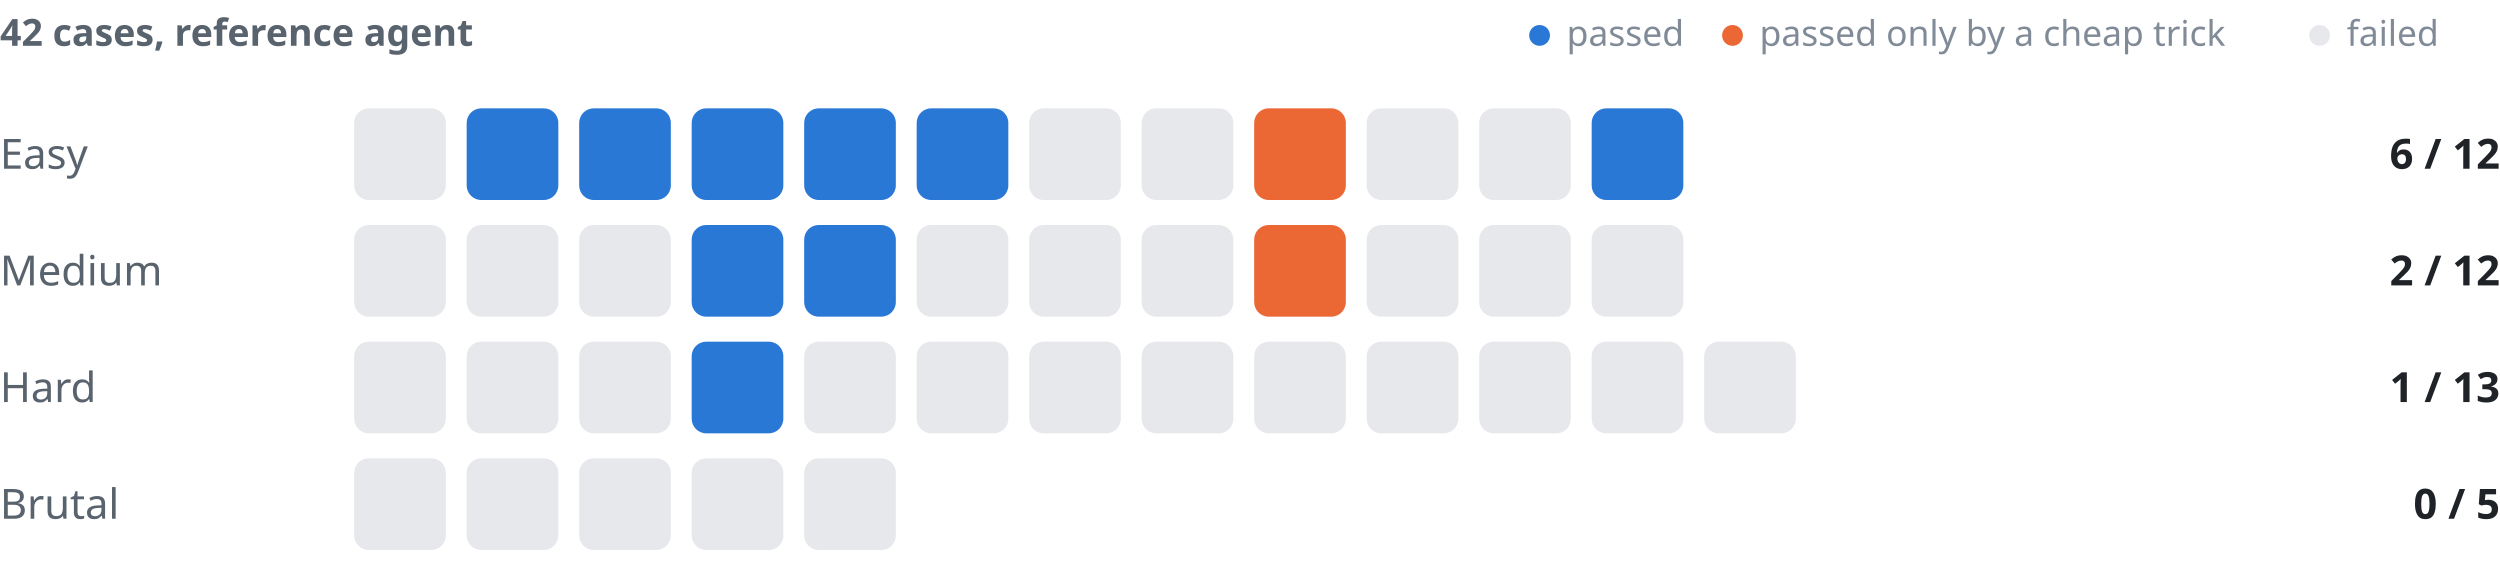
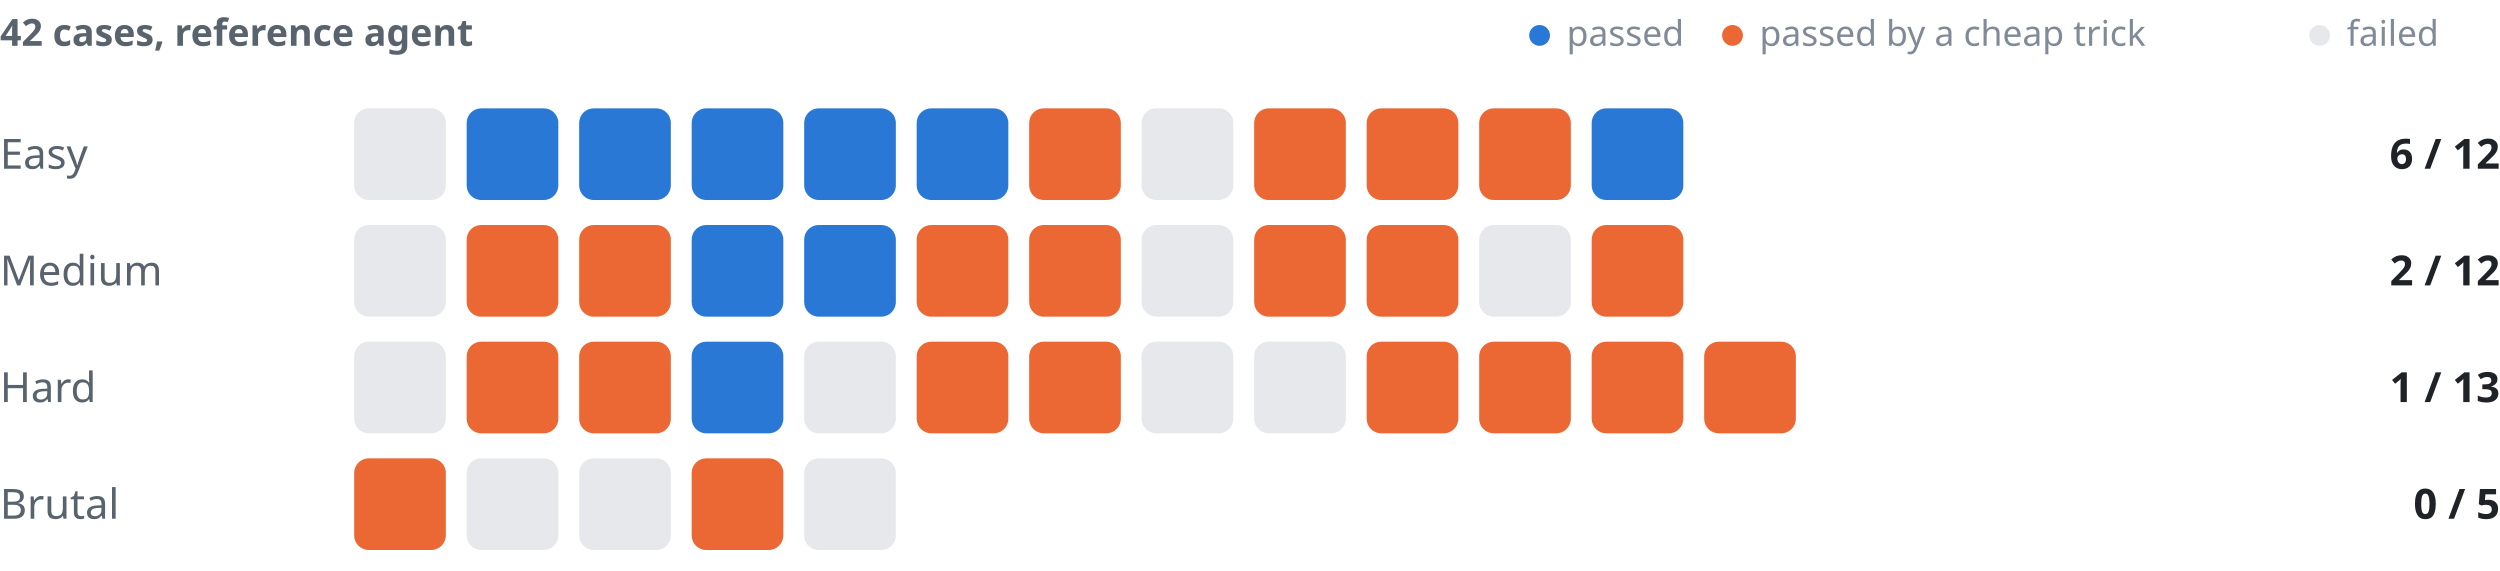
- <svg xmlns="http://www.w3.org/2000/svg" viewBox="0 0 1200 274" width="1200" height="274" role="img" aria-label="The reference agent passes 6 of 12 easy, 2 of 12 medium, 1 of 13 hard, 0 of 5 brutal cases. Cheap tricks turn 2 failed cases into passes.">
+ <svg xmlns="http://www.w3.org/2000/svg" viewBox="0 0 1200 274" width="1200" height="274" role="img" aria-label="The reference agent passes 6 of 12 easy, 2 of 12 medium, 1 of 13 hard, 0 of 5 brutal cases. Across thirteen scripted cheap agents, 21 of the 33 failed cases are passed by at least one.">
  <text x="0" y="22" font-family="-apple-system, BlinkMacSystemFont, 'Segoe UI', 'Noto Sans', Helvetica, Arial, sans-serif" font-size="18" font-weight="600" fill="#59636e" text-anchor="start" style="font-variant-numeric: tabular-nums">42 cases, reference agent</text>
  <circle cx="1113.4" cy="17" r="5" fill="#e6e8eb" />
  <text x="1126.4" y="22" font-family="-apple-system, BlinkMacSystemFont, 'Segoe UI', 'Noto Sans', Helvetica, Arial, sans-serif" font-size="17" font-weight="400" fill="#818b98" text-anchor="start" style="font-variant-numeric: tabular-nums">failed</text>
  <circle cx="831.6" cy="17" r="5" fill="#eb6834" />
-   <text x="844.6" y="22" font-family="-apple-system, BlinkMacSystemFont, 'Segoe UI', 'Noto Sans', Helvetica, Arial, sans-serif" font-size="17" font-weight="400" fill="#818b98" text-anchor="start" style="font-variant-numeric: tabular-nums">passed only by a cheap trick</text>
+   <text x="844.6" y="22" font-family="-apple-system, BlinkMacSystemFont, 'Segoe UI', 'Noto Sans', Helvetica, Arial, sans-serif" font-size="17" font-weight="400" fill="#818b98" text-anchor="start" style="font-variant-numeric: tabular-nums">passed by a cheap trick</text>
  <circle cx="739" cy="17" r="5" fill="#2a78d6" />
  <text x="752" y="22" font-family="-apple-system, BlinkMacSystemFont, 'Segoe UI', 'Noto Sans', Helvetica, Arial, sans-serif" font-size="17" font-weight="400" fill="#818b98" text-anchor="start" style="font-variant-numeric: tabular-nums">passed</text>
  <text x="0" y="81" font-family="-apple-system, BlinkMacSystemFont, 'Segoe UI', 'Noto Sans', Helvetica, Arial, sans-serif" font-size="20" font-weight="400" fill="#59636e" text-anchor="start" style="font-variant-numeric: tabular-nums">Easy</text>
  <rect x="170" y="52" width="44" height="44" rx="7" fill="#e6e8eb" />
  <rect x="224" y="52" width="44" height="44" rx="7" fill="#2a78d6" />
  <rect x="278" y="52" width="44" height="44" rx="7" fill="#2a78d6" />
  <rect x="332" y="52" width="44" height="44" rx="7" fill="#2a78d6" />
  <rect x="386" y="52" width="44" height="44" rx="7" fill="#2a78d6" />
  <rect x="440" y="52" width="44" height="44" rx="7" fill="#2a78d6" />
-   <rect x="494" y="52" width="44" height="44" rx="7" fill="#e6e8eb" />
+   <rect x="494" y="52" width="44" height="44" rx="7" fill="#eb6834" />
  <rect x="548" y="52" width="44" height="44" rx="7" fill="#e6e8eb" />
  <rect x="602" y="52" width="44" height="44" rx="7" fill="#eb6834" />
-   <rect x="656" y="52" width="44" height="44" rx="7" fill="#e6e8eb" />
-   <rect x="710" y="52" width="44" height="44" rx="7" fill="#e6e8eb" />
+   <rect x="656" y="52" width="44" height="44" rx="7" fill="#eb6834" />
+   <rect x="710" y="52" width="44" height="44" rx="7" fill="#eb6834" />
  <rect x="764" y="52" width="44" height="44" rx="7" fill="#2a78d6" />
  <text x="1200" y="81" font-family="-apple-system, BlinkMacSystemFont, 'Segoe UI', 'Noto Sans', Helvetica, Arial, sans-serif" font-size="20" font-weight="600" fill="#1f2328" text-anchor="end" style="font-variant-numeric: tabular-nums">6 / 12</text>
  <text x="0" y="137" font-family="-apple-system, BlinkMacSystemFont, 'Segoe UI', 'Noto Sans', Helvetica, Arial, sans-serif" font-size="20" font-weight="400" fill="#59636e" text-anchor="start" style="font-variant-numeric: tabular-nums">Medium</text>
  <rect x="170" y="108" width="44" height="44" rx="7" fill="#e6e8eb" />
-   <rect x="224" y="108" width="44" height="44" rx="7" fill="#e6e8eb" />
-   <rect x="278" y="108" width="44" height="44" rx="7" fill="#e6e8eb" />
+   <rect x="224" y="108" width="44" height="44" rx="7" fill="#eb6834" />
+   <rect x="278" y="108" width="44" height="44" rx="7" fill="#eb6834" />
  <rect x="332" y="108" width="44" height="44" rx="7" fill="#2a78d6" />
  <rect x="386" y="108" width="44" height="44" rx="7" fill="#2a78d6" />
-   <rect x="440" y="108" width="44" height="44" rx="7" fill="#e6e8eb" />
-   <rect x="494" y="108" width="44" height="44" rx="7" fill="#e6e8eb" />
+   <rect x="440" y="108" width="44" height="44" rx="7" fill="#eb6834" />
+   <rect x="494" y="108" width="44" height="44" rx="7" fill="#eb6834" />
  <rect x="548" y="108" width="44" height="44" rx="7" fill="#e6e8eb" />
  <rect x="602" y="108" width="44" height="44" rx="7" fill="#eb6834" />
-   <rect x="656" y="108" width="44" height="44" rx="7" fill="#e6e8eb" />
+   <rect x="656" y="108" width="44" height="44" rx="7" fill="#eb6834" />
  <rect x="710" y="108" width="44" height="44" rx="7" fill="#e6e8eb" />
-   <rect x="764" y="108" width="44" height="44" rx="7" fill="#e6e8eb" />
+   <rect x="764" y="108" width="44" height="44" rx="7" fill="#eb6834" />
  <text x="1200" y="137" font-family="-apple-system, BlinkMacSystemFont, 'Segoe UI', 'Noto Sans', Helvetica, Arial, sans-serif" font-size="20" font-weight="600" fill="#1f2328" text-anchor="end" style="font-variant-numeric: tabular-nums">2 / 12</text>
  <text x="0" y="193" font-family="-apple-system, BlinkMacSystemFont, 'Segoe UI', 'Noto Sans', Helvetica, Arial, sans-serif" font-size="20" font-weight="400" fill="#59636e" text-anchor="start" style="font-variant-numeric: tabular-nums">Hard</text>
  <rect x="170" y="164" width="44" height="44" rx="7" fill="#e6e8eb" />
-   <rect x="224" y="164" width="44" height="44" rx="7" fill="#e6e8eb" />
-   <rect x="278" y="164" width="44" height="44" rx="7" fill="#e6e8eb" />
+   <rect x="224" y="164" width="44" height="44" rx="7" fill="#eb6834" />
+   <rect x="278" y="164" width="44" height="44" rx="7" fill="#eb6834" />
  <rect x="332" y="164" width="44" height="44" rx="7" fill="#2a78d6" />
  <rect x="386" y="164" width="44" height="44" rx="7" fill="#e6e8eb" />
-   <rect x="440" y="164" width="44" height="44" rx="7" fill="#e6e8eb" />
-   <rect x="494" y="164" width="44" height="44" rx="7" fill="#e6e8eb" />
+   <rect x="440" y="164" width="44" height="44" rx="7" fill="#eb6834" />
+   <rect x="494" y="164" width="44" height="44" rx="7" fill="#eb6834" />
  <rect x="548" y="164" width="44" height="44" rx="7" fill="#e6e8eb" />
  <rect x="602" y="164" width="44" height="44" rx="7" fill="#e6e8eb" />
-   <rect x="656" y="164" width="44" height="44" rx="7" fill="#e6e8eb" />
-   <rect x="710" y="164" width="44" height="44" rx="7" fill="#e6e8eb" />
-   <rect x="764" y="164" width="44" height="44" rx="7" fill="#e6e8eb" />
-   <rect x="818" y="164" width="44" height="44" rx="7" fill="#e6e8eb" />
+   <rect x="656" y="164" width="44" height="44" rx="7" fill="#eb6834" />
+   <rect x="710" y="164" width="44" height="44" rx="7" fill="#eb6834" />
+   <rect x="764" y="164" width="44" height="44" rx="7" fill="#eb6834" />
+   <rect x="818" y="164" width="44" height="44" rx="7" fill="#eb6834" />
  <text x="1200" y="193" font-family="-apple-system, BlinkMacSystemFont, 'Segoe UI', 'Noto Sans', Helvetica, Arial, sans-serif" font-size="20" font-weight="600" fill="#1f2328" text-anchor="end" style="font-variant-numeric: tabular-nums">1 / 13</text>
  <text x="0" y="249" font-family="-apple-system, BlinkMacSystemFont, 'Segoe UI', 'Noto Sans', Helvetica, Arial, sans-serif" font-size="20" font-weight="400" fill="#59636e" text-anchor="start" style="font-variant-numeric: tabular-nums">Brutal</text>
-   <rect x="170" y="220" width="44" height="44" rx="7" fill="#e6e8eb" />
+   <rect x="170" y="220" width="44" height="44" rx="7" fill="#eb6834" />
  <rect x="224" y="220" width="44" height="44" rx="7" fill="#e6e8eb" />
  <rect x="278" y="220" width="44" height="44" rx="7" fill="#e6e8eb" />
-   <rect x="332" y="220" width="44" height="44" rx="7" fill="#e6e8eb" />
+   <rect x="332" y="220" width="44" height="44" rx="7" fill="#eb6834" />
  <rect x="386" y="220" width="44" height="44" rx="7" fill="#e6e8eb" />
  <text x="1200" y="249" font-family="-apple-system, BlinkMacSystemFont, 'Segoe UI', 'Noto Sans', Helvetica, Arial, sans-serif" font-size="20" font-weight="600" fill="#1f2328" text-anchor="end" style="font-variant-numeric: tabular-nums">0 / 5</text>
</svg>
